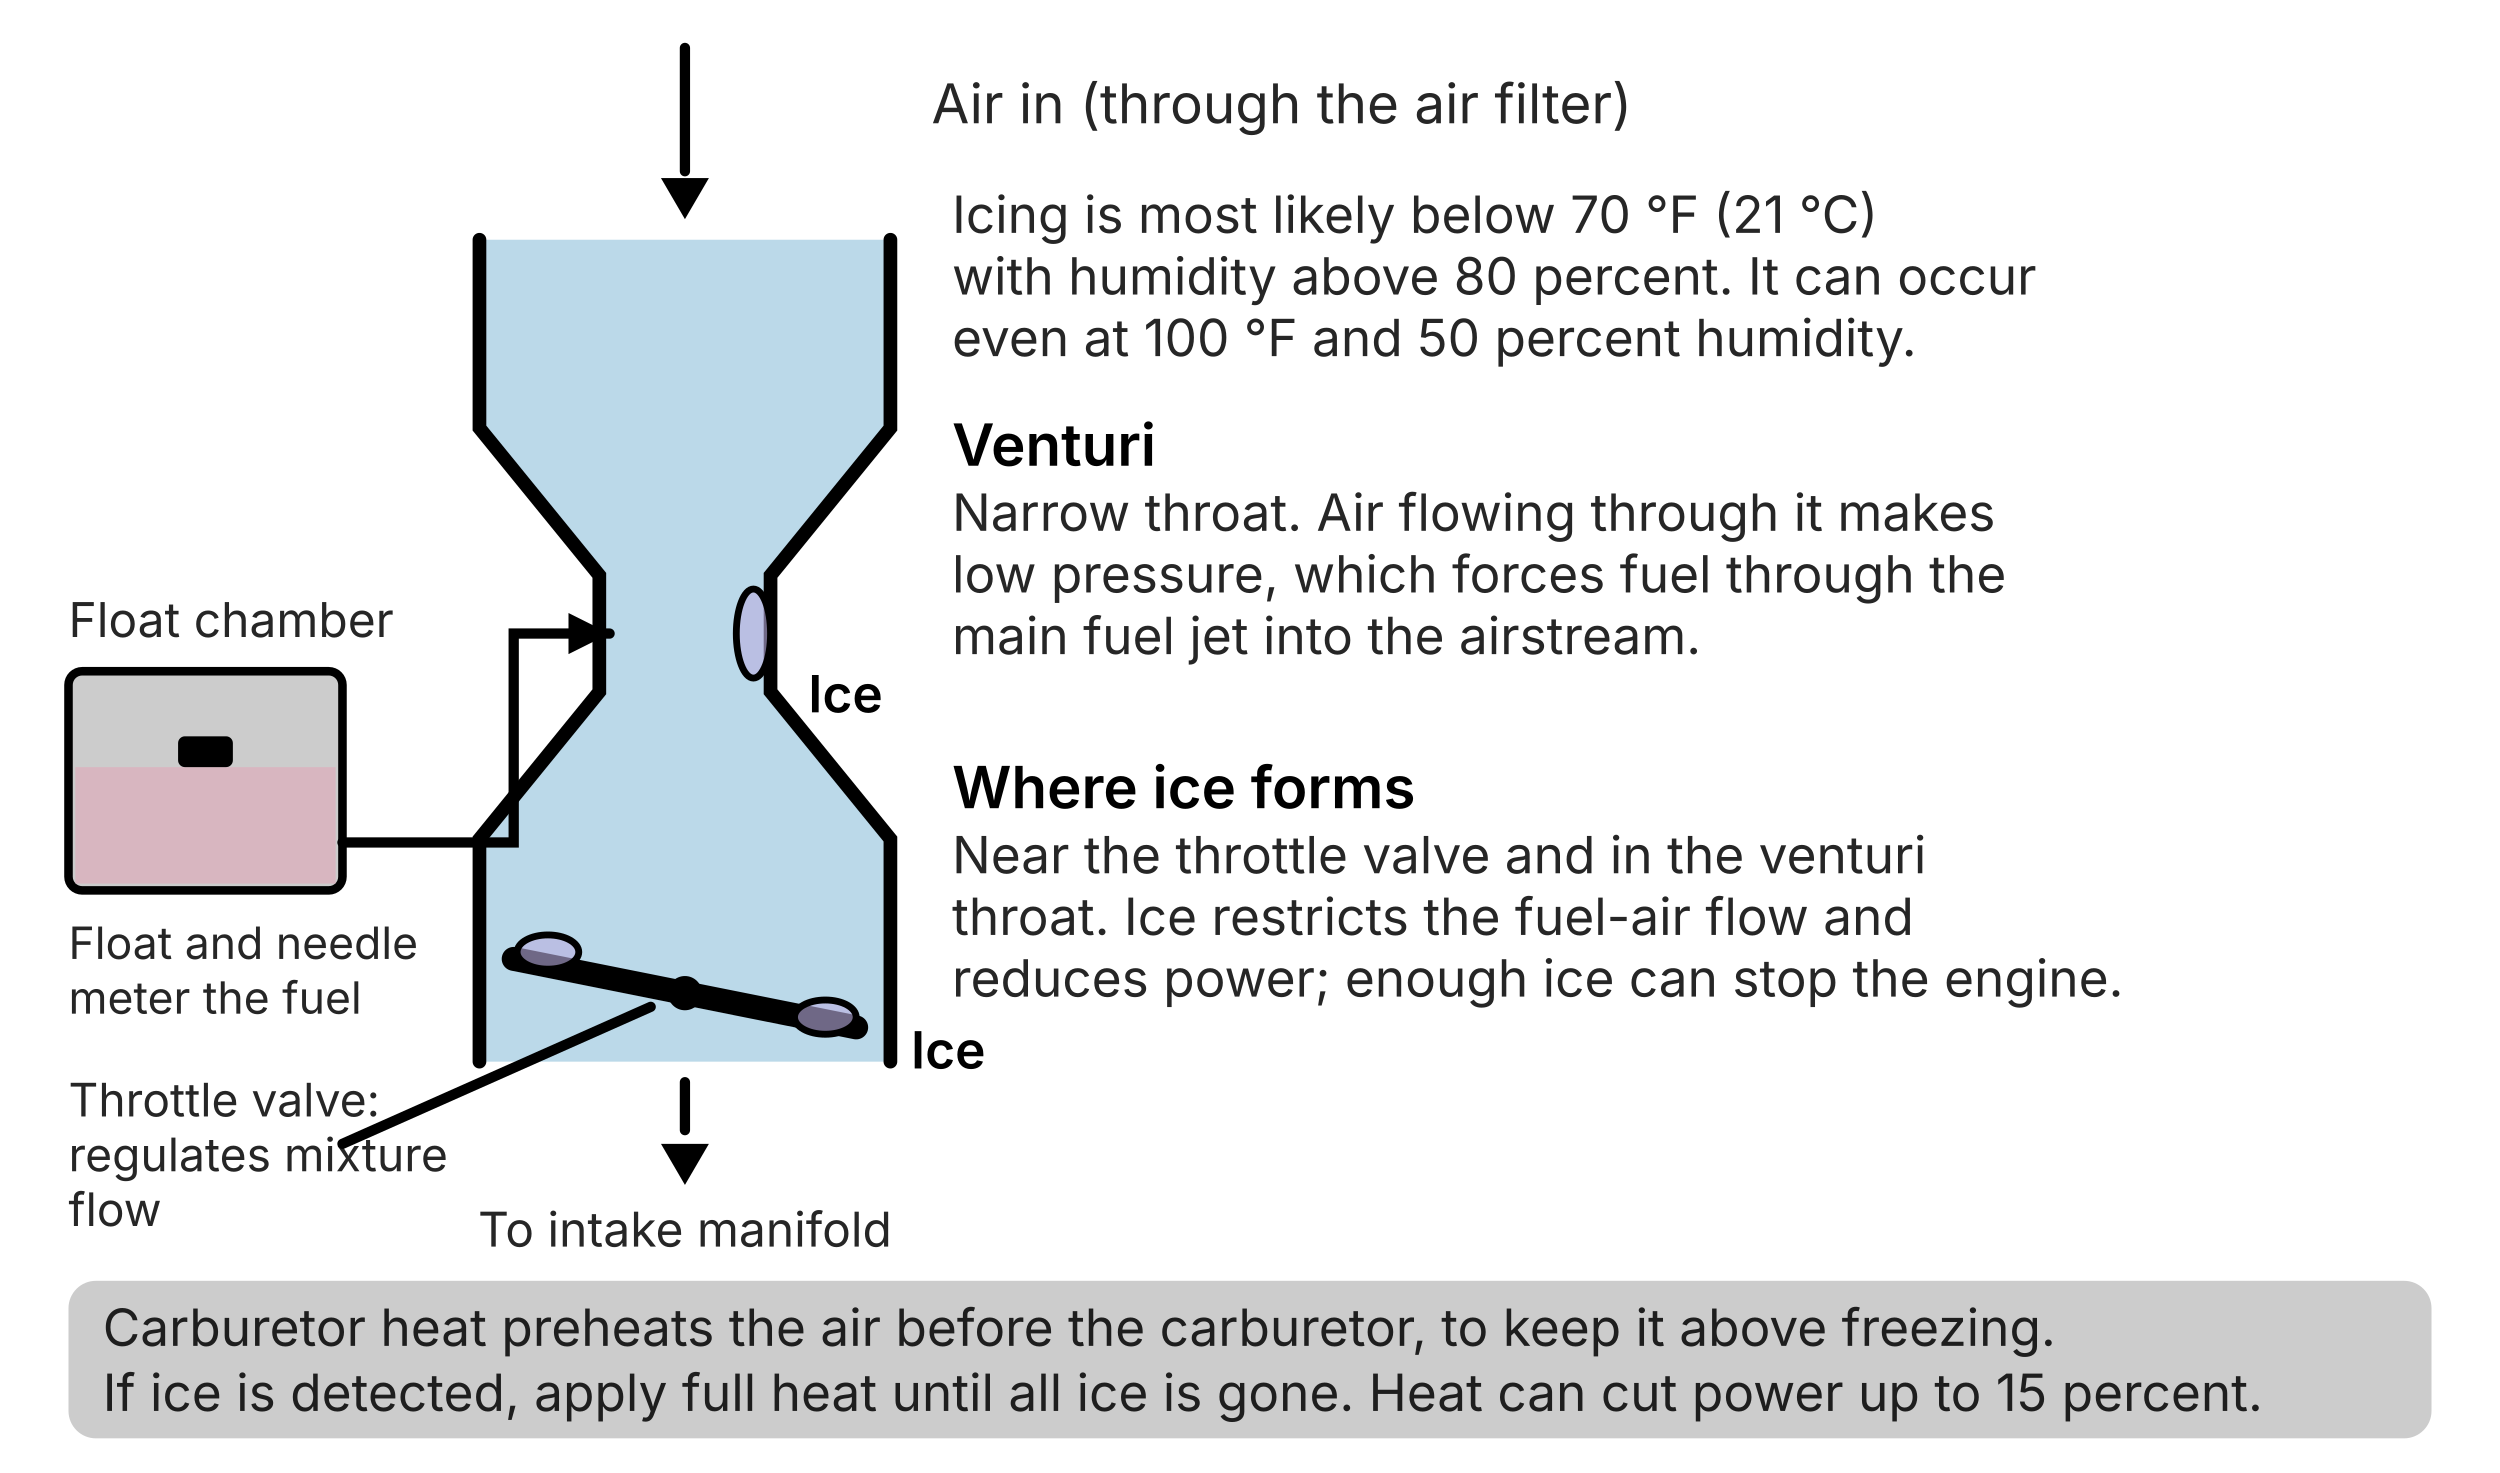
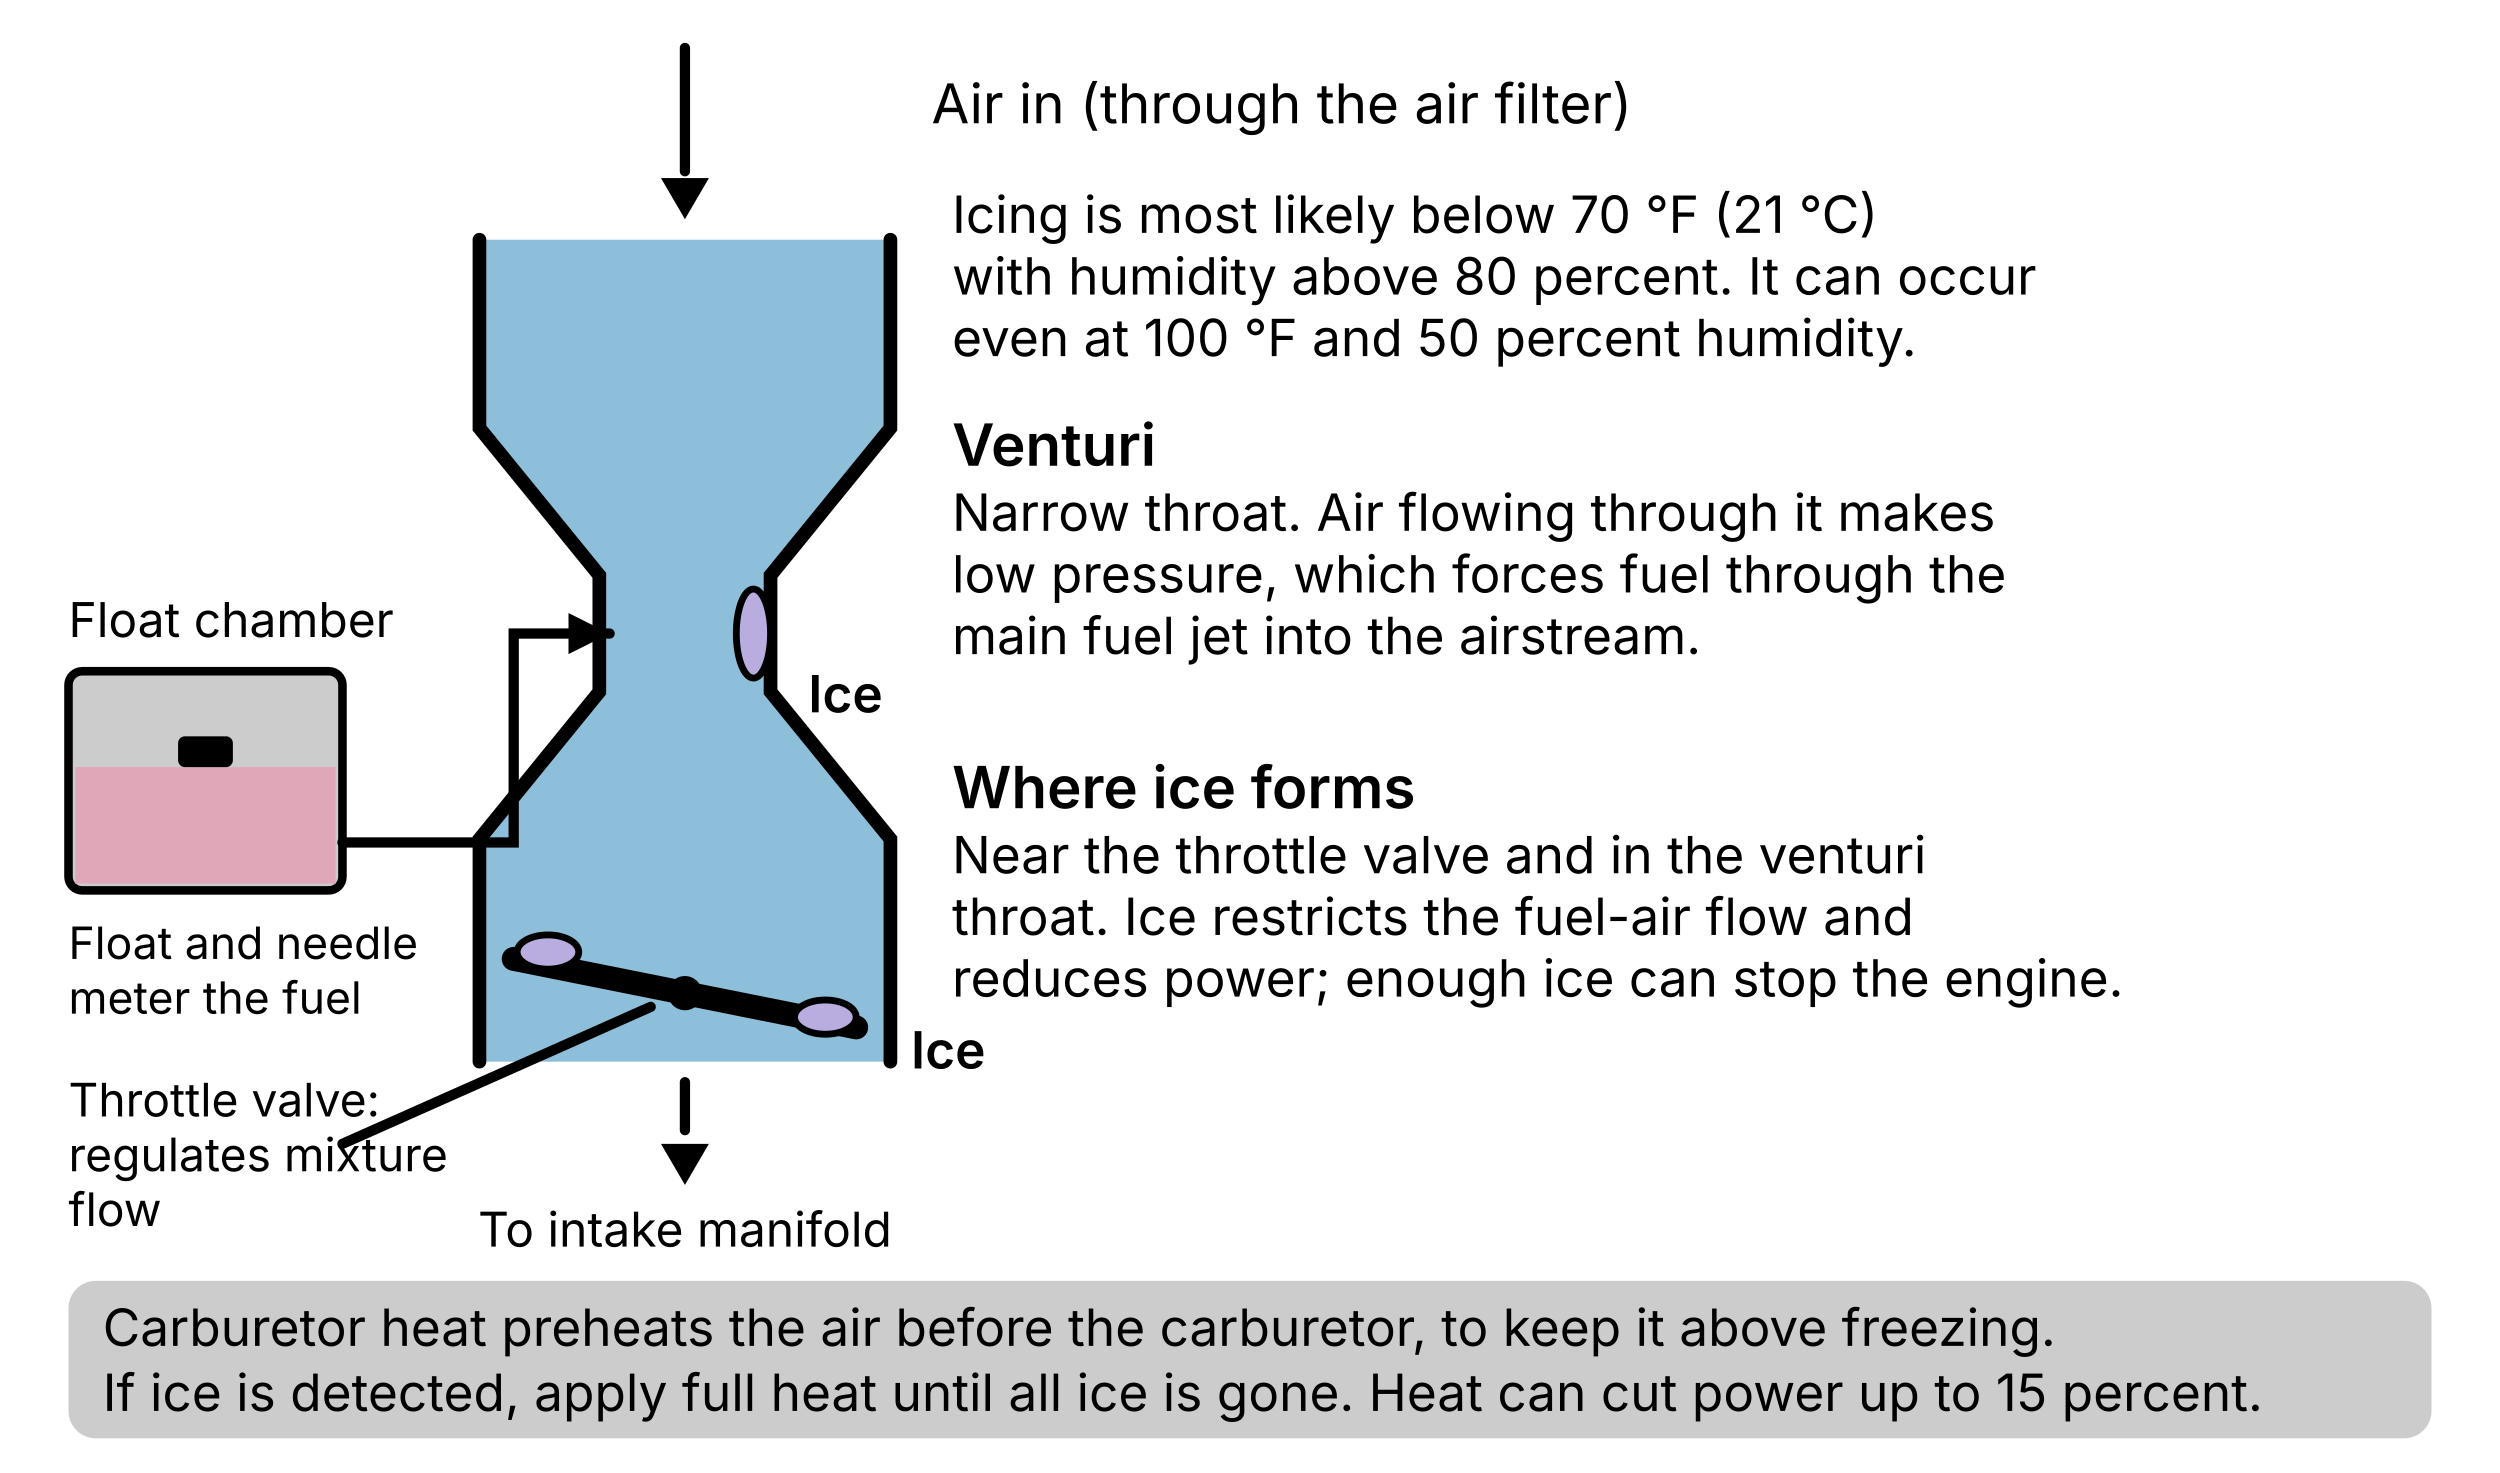
<svg xmlns="http://www.w3.org/2000/svg" viewBox="0 0 730 430" role="img" aria-labelledby="ti de">
-   <style>.t{fill:currentColor;font:600 22px system-ui,-apple-system,"Segoe UI",sans-serif}.s{fill:currentColor;font:400 19px system-ui,-apple-system,"Segoe UI",sans-serif;opacity:.85}.o{fill:none;stroke:currentColor;stroke-width:3;stroke-linejoin:round;stroke-linecap:round}.d{stroke-dasharray:10 8}.m{text-anchor:middle}.e{text-anchor:end}.sky{fill:var(--palette-sky,#8EBFDA);fill-opacity:.6}.lav{fill:var(--palette-lavender,#B9ADDF);fill-opacity:.6}.mint{fill:var(--palette-mint,#AAD4C4);fill-opacity:.6}.rose{fill:var(--palette-rose,#DFA7B8);fill-opacity:.6}.acc{stroke:var(--palette-berry,#A84C6B);fill:none;stroke-width:4;stroke-linecap:round}.ah{fill:var(--palette-berry,#A84C6B)}.cl{fill:currentColor;fill-opacity:.2}.dk{stroke:currentColor;fill:none;stroke-width:4;stroke-linecap:round}.dh{fill:currentColor}.q0{font-size:15px}.q1{stroke-width:3}.q2{font-size:13.5px}.q3{stroke-width:2}</style>
+   <style>.t{fill:currentColor;font:600 22px system-ui,-apple-system,"Segoe UI",sans-serif}.s{fill:currentColor;font:400 19px system-ui,-apple-system,"Segoe UI",sans-serif;opacity:var(--diagram-text-opacity,.85)}.o{fill:none;stroke:currentColor;stroke-width:3;stroke-linejoin:round;stroke-linecap:round}.d{stroke-dasharray:10 8}.m{text-anchor:middle}.e{text-anchor:end}.sky{fill:var(--palette-sky,#8EBFDA);fill-opacity:var(--diagram-fill-opacity,.6)}.lav{fill:var(--palette-lavender,#B9ADDF);fill-opacity:var(--diagram-fill-opacity,.6)}.mint{fill:var(--palette-mint,#AAD4C4);fill-opacity:var(--diagram-fill-opacity,.6)}.rose{fill:var(--palette-rose,#DFA7B8);fill-opacity:var(--diagram-fill-opacity,.6)}.acc{stroke:var(--palette-berry,#A84C6B);fill:none;stroke-width:4;stroke-linecap:round}.ah{fill:var(--palette-berry,#A84C6B)}.cl{fill:currentColor;fill-opacity:.2}.dk{stroke:currentColor;fill:none;stroke-width:4;stroke-linecap:round}.dh{fill:currentColor}.q0{font-size:15px}.q1{stroke-width:3}.q2{font-size:13.5px}.q3{stroke-width:2}</style>
  <path class="sky" d="M140 70V125L175 168V202L140 245V310H260V245L225 202V168L260 125V70z" />
  <path class="dk" style="stroke-width:4" d="M140 70V125L175 168V202L140 245V310" />
  <path class="dk" style="stroke-width:4" d="M260 70V125L225 168V202L260 245V310" />
  <path class="dk q1" d="M200 14V50" />
  <path class="dh" d="M200 64L193 52H207z" />
  <text class="s" x="272" y="36" style="font-size:16px">Air in (through the air filter)</text>
  <rect class="cl" x="20" y="196" width="80" height="64" rx="4" />
  <rect class="o" style="stroke-width:2.5" x="20" y="196" width="80" height="64" rx="4" />
  <rect class="rose" x="22" y="224" width="76" height="34" />
  <rect class="dh" x="52" y="215" width="16" height="9" rx="2" />
  <text class="s" x="20" y="186" style="font-size:14px">Float chamber</text>
  <path class="dk q1" d="M100 246H150V185H178" />
  <path class="dh" d="M178 185L166 179V191z" />
  <text class="s" x="20" y="280" style="font-size:13px">Float and needle</text>
  <text class="s" x="20" y="296" style="font-size:13px">meter the fuel</text>
  <path class="dk" style="stroke-width:7" d="M150 280L250 300" />
  <circle class="dh" cx="200" cy="290" r="5" />
  <path d="M100 334L190 294" class="o q1" />
  <text class="s q2" x="20" y="326">Throttle valve:</text>
  <text class="s q2" x="20" y="342">regulates mixture</text>
  <text class="s q2" x="20" y="358">flow</text>
  <ellipse class="lav o q3" cx="220" cy="185" rx="5" ry="13" />
  <ellipse class="lav o q3" cx="160" cy="278" rx="9" ry="5" />
  <ellipse class="lav o q3" cx="241" cy="297" rx="9" ry="5" />
  <text class="t q0" x="236" y="208">Ice</text>
  <text class="t q0" x="266" y="312">Ice</text>
  <path class="dk q1" d="M200 316V330" />
  <path class="dh" d="M200 346L193 334H207z" />
  <text class="s m" x="200" y="364" style="font-size:14px">To intake manifold</text>
  <text class="s q0" x="278" y="68">Icing is most likely below 70 °F (21 °C)</text>
  <text class="s q0" x="278" y="86">with humidity above 80 percent. It can occur</text>
  <text class="s q0" x="278" y="104">even at 100 °F and 50 percent humidity.</text>
  <text class="t" x="278" y="136" style="font-size:17px">Venturi</text>
  <text class="s q0" x="278" y="155">Narrow throat. Air flowing through it makes</text>
  <text class="s q0" x="278" y="173">low pressure, which forces fuel through the</text>
  <text class="s q0" x="278" y="191">main fuel jet into the airstream.</text>
  <text class="t" x="278" y="236" style="font-size:17px">Where ice forms</text>
  <text class="s q0" x="278" y="255">Near the throttle valve and in the venturi</text>
  <text class="s q0" x="278" y="273">throat. Ice restricts the fuel-air flow and</text>
  <text class="s q0" x="278" y="291">reduces power; enough ice can stop the engine.</text>
  <rect class="cl" x="20" y="374" width="690" height="46" rx="8" />
  <text class="s q0" x="30" y="393">Carburetor heat preheats the air before the carburetor, to keep it above freezing.</text>
  <text class="s q0" x="30" y="412">If ice is detected, apply full heat until all ice is gone. Heat can cut power up to 15 percent.</text>
</svg>
